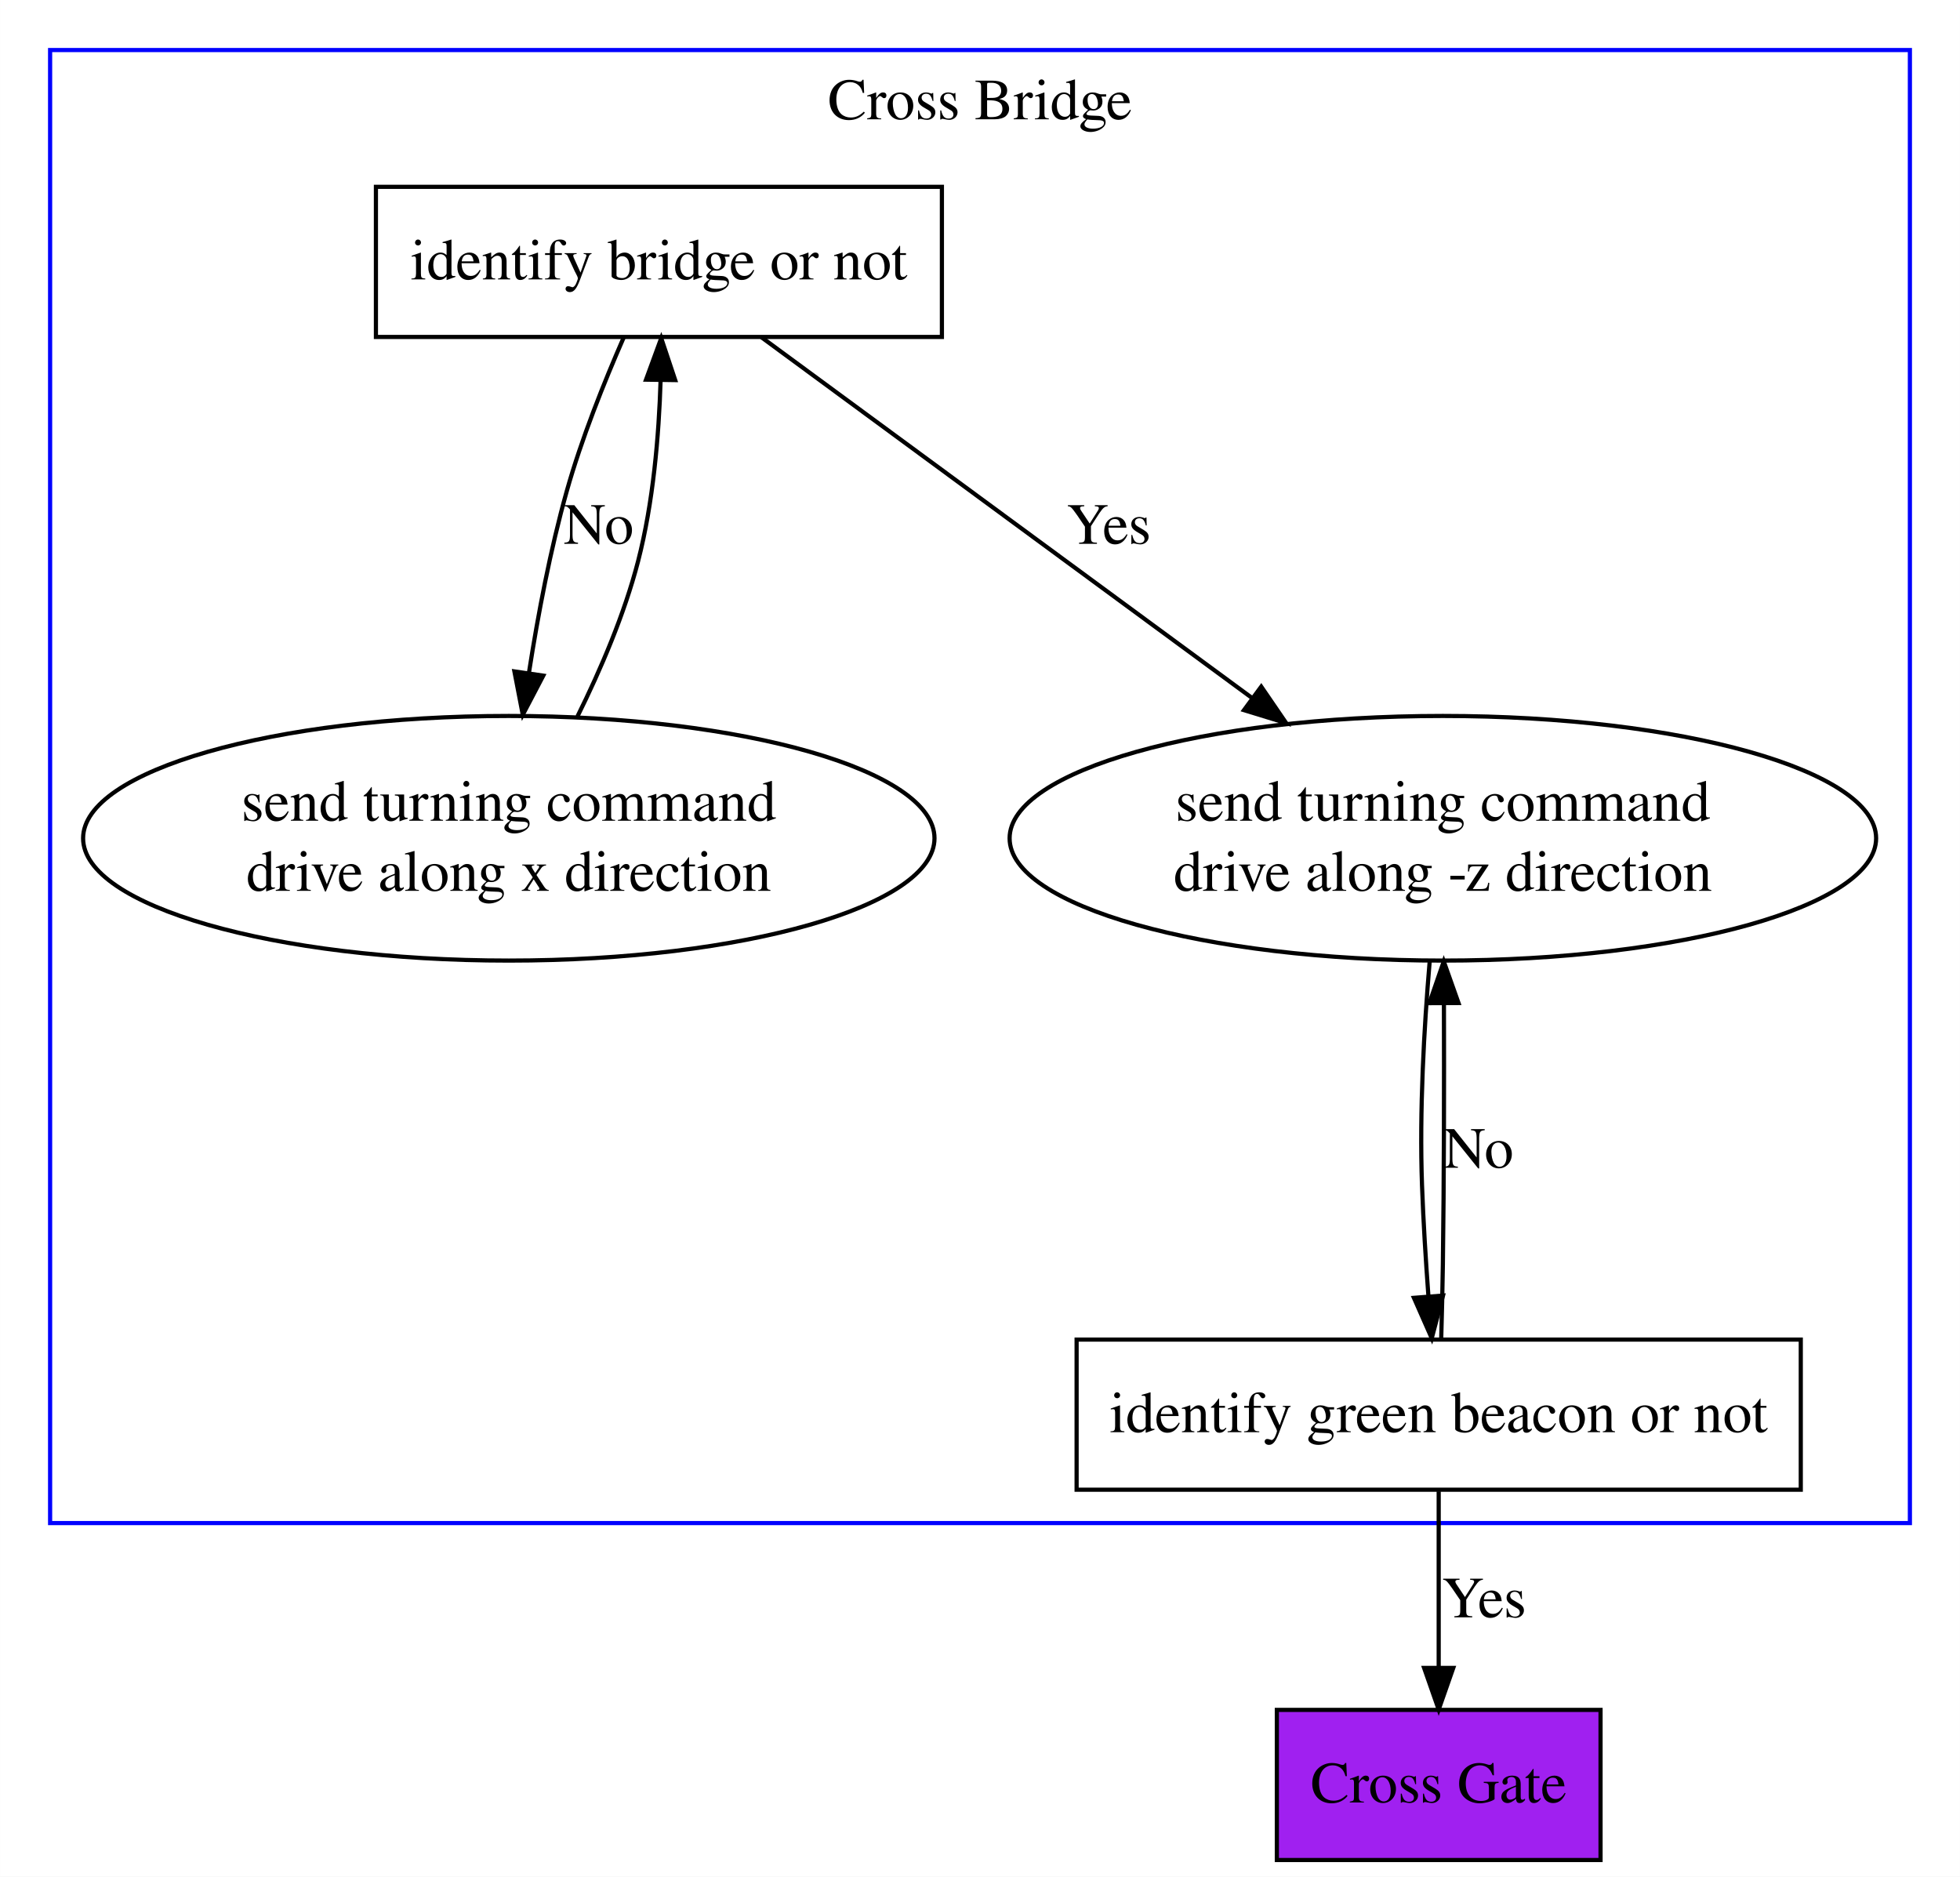
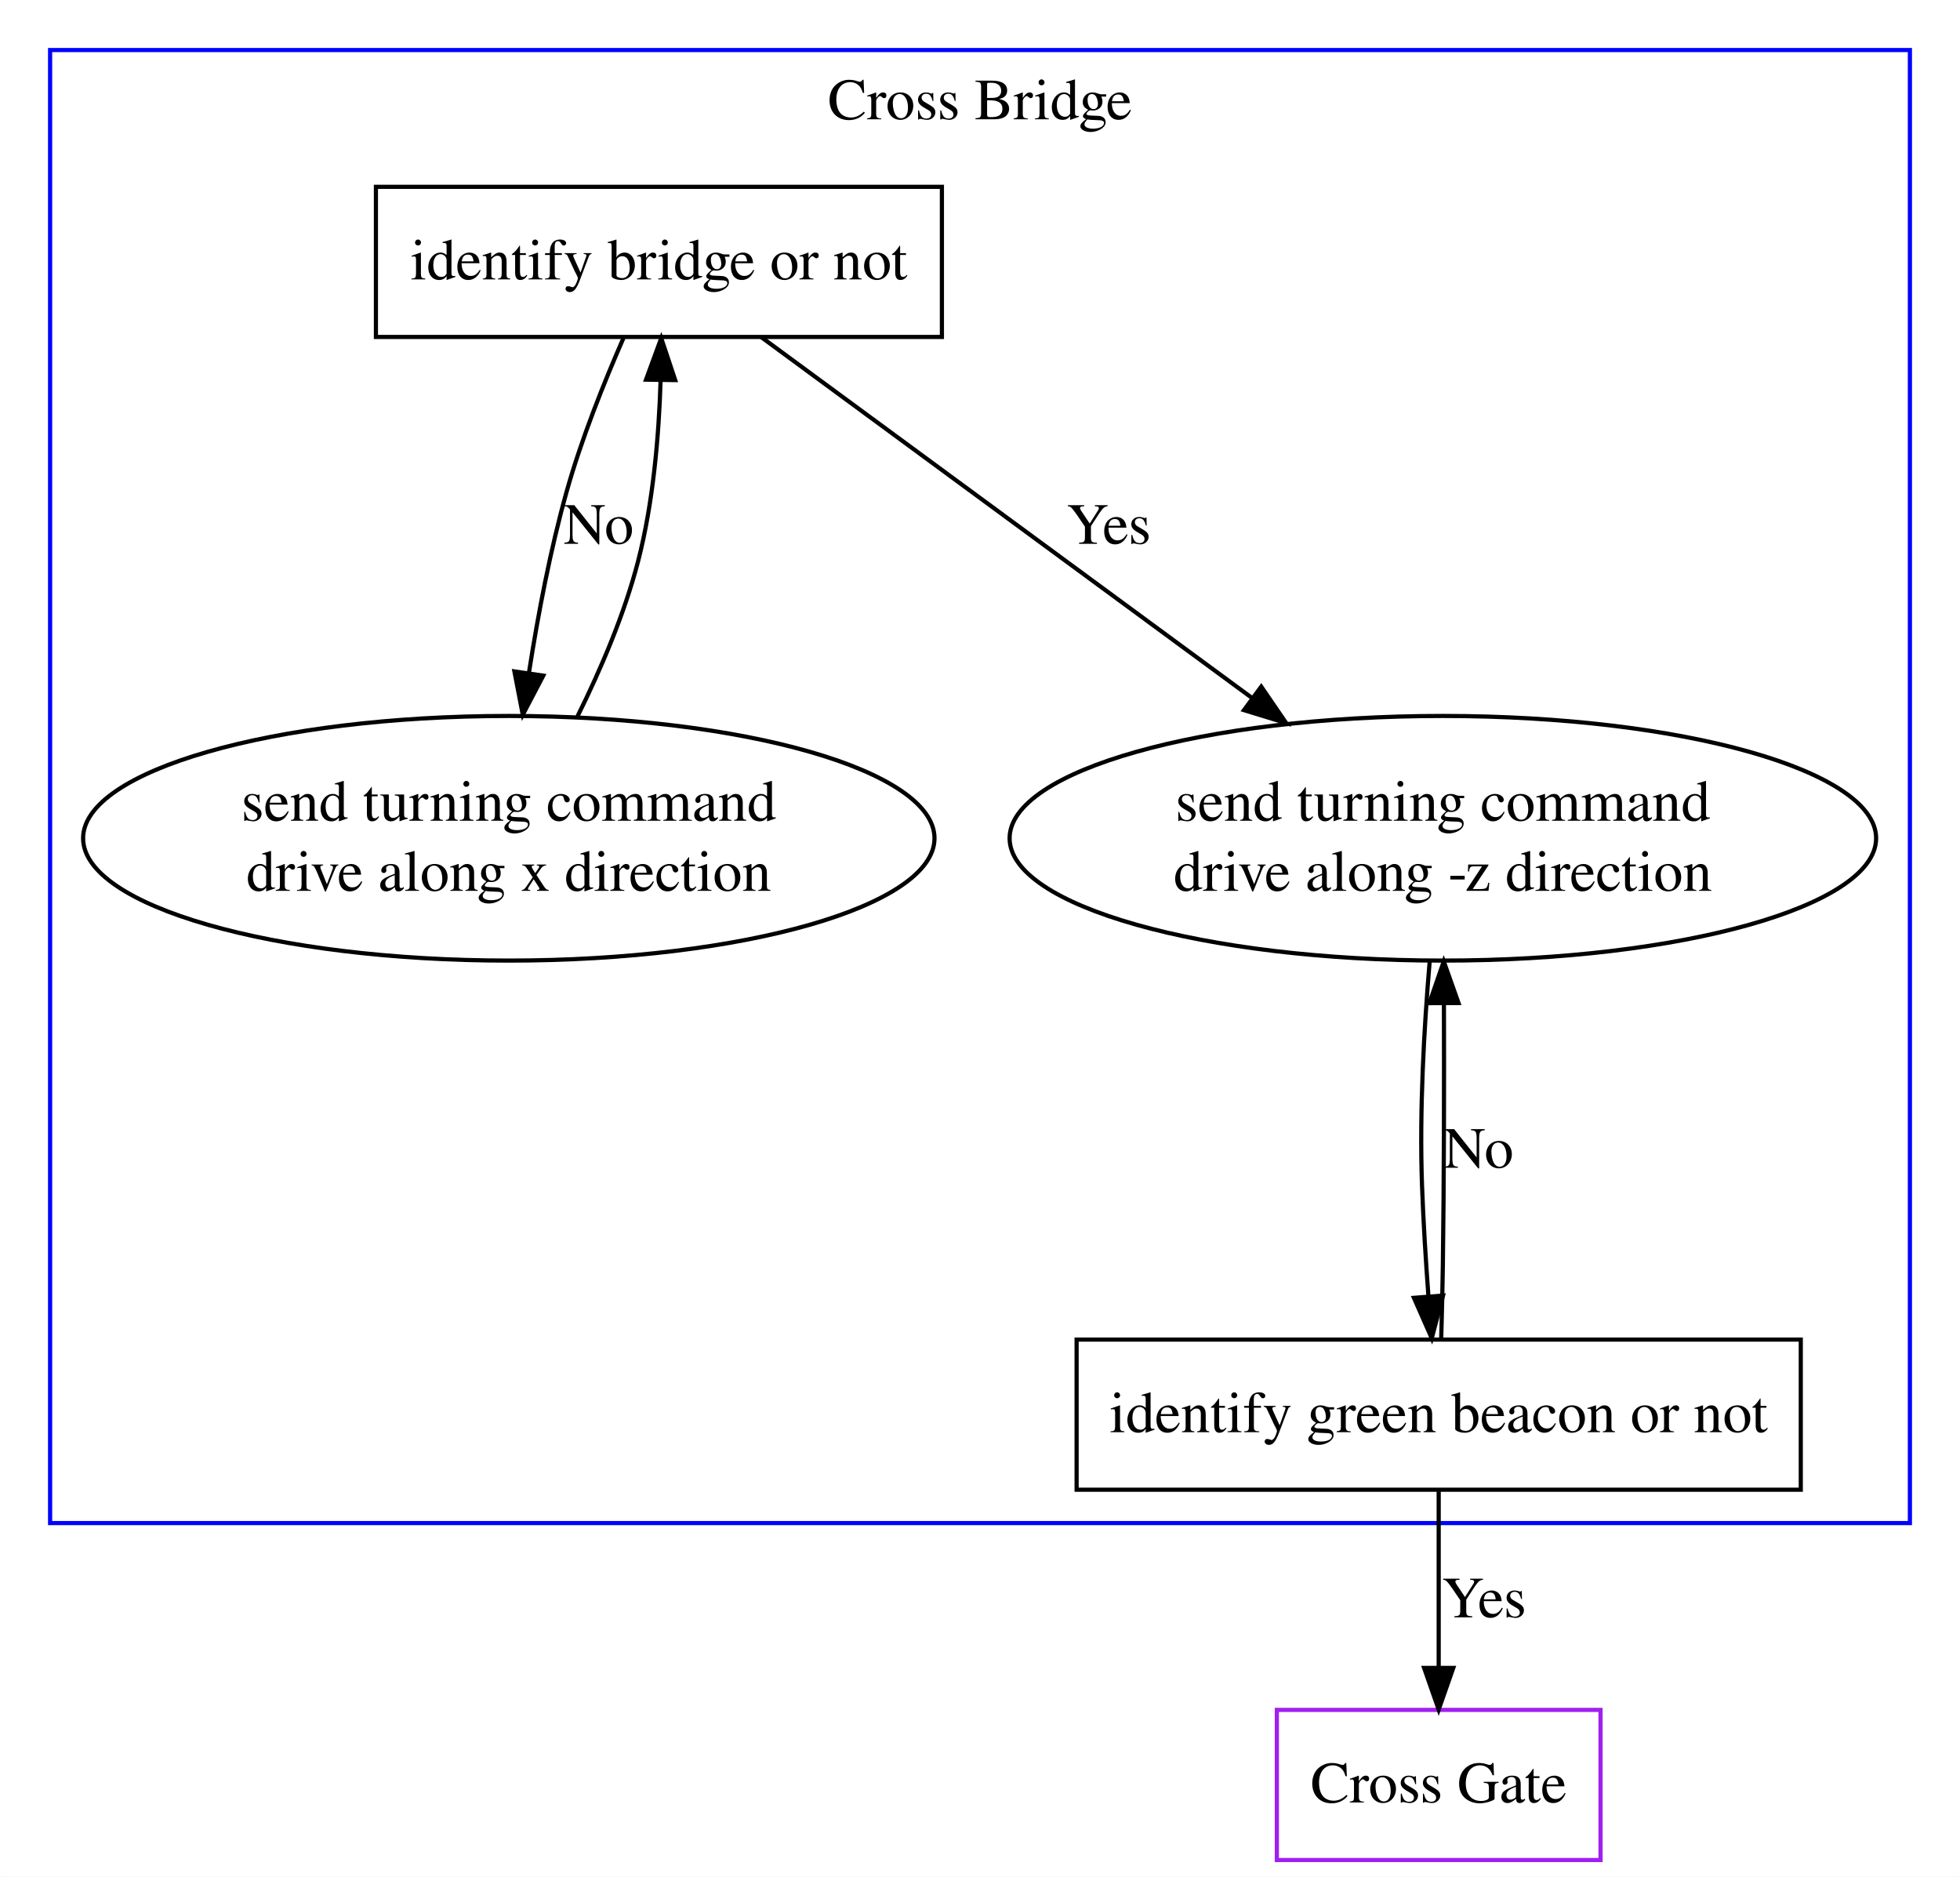
<svg xmlns="http://www.w3.org/2000/svg" width="470pt" height="450pt" viewBox="0.00 0.00 470.00 450.03">
  <g id="graph0" class="graph" transform="scale(1 1) rotate(0) translate(4 446.0313)">
    <polygon fill="#ffffff" stroke="transparent" points="-4,4 -4,-446.031 466,-446.031 466,4 -4,4" />
    <g id="clust1" class="cluster">
      <polygon fill="none" stroke="#0000ff" points="8,-80.8 8,-434.031 454,-434.031 454,-80.8 8,-80.8" />
      <text text-anchor="middle" x="231" y="-417.431" font-family="Times,serif" font-size="14.00" fill="#000000">Cross Bridge</text>
    </g>
    <g id="node1" class="node">
      <polygon fill="none" stroke="#000000" points="221.864,-401.231 86.135,-401.231 86.135,-365.231 221.864,-365.231 221.864,-401.231" />
      <text text-anchor="middle" x="154" y="-379.031" font-family="Times,serif" font-size="14.00" fill="#000000">identify bridge or not</text>
    </g>
    <g id="node2" class="node">
      <ellipse fill="none" stroke="#000000" cx="118" cy="-245.016" rx="102.087" ry="29.331" />
      <text text-anchor="middle" x="118" y="-249.216" font-family="Times,serif" font-size="14.00" fill="#000000">send turning command</text>
      <text text-anchor="middle" x="118" y="-232.416" font-family="Times,serif" font-size="14.00" fill="#000000">drive along x direction</text>
    </g>
    <g id="edge1" class="edge">
      <path fill="none" stroke="#000000" d="M145.509,-364.994C140.896,-354.448 135.427,-340.814 131.893,-328.231 127.98,-314.297 125.018,-298.722 122.855,-284.848" />
      <polygon fill="#000000" stroke="#000000" points="126.27,-284.012 121.355,-274.626 119.344,-285.029 126.27,-284.012" />
      <text text-anchor="middle" x="139.553" y="-315.631" font-family="Times,serif" font-size="14.00" fill="#000000">No</text>
    </g>
    <g id="node3" class="node">
      <ellipse fill="none" stroke="#000000" cx="342" cy="-245.016" rx="103.9" ry="29.331" />
      <text text-anchor="middle" x="342" y="-249.216" font-family="Times,serif" font-size="14.00" fill="#000000">send turning command</text>
      <text text-anchor="middle" x="342" y="-232.416" font-family="Times,serif" font-size="14.00" fill="#000000">drive along -z direction</text>
    </g>
    <g id="edge3" class="edge">
      <path fill="none" stroke="#000000" d="M178.578,-365.162C208.373,-343.257 259.194,-305.894 296.268,-278.638" />
      <polygon fill="#000000" stroke="#000000" points="298.445,-281.381 304.428,-272.638 294.298,-275.741 298.445,-281.381" />
      <text text-anchor="middle" x="261.883" y="-315.631" font-family="Times,serif" font-size="14.00" fill="#000000">Yes</text>
    </g>
    <g id="edge2" class="edge">
      <path fill="none" stroke="#000000" d="M134.466,-274.231C140.059,-285.513 145.718,-298.743 149,-311.431 152.63,-325.463 153.996,-341.52 154.406,-354.885" />
      <polygon fill="#000000" stroke="#000000" points="150.907,-354.99 154.554,-364.938 157.906,-354.887 150.907,-354.99" />
    </g>
    <g id="node4" class="node">
      <polygon fill="none" stroke="#000000" points="427.832,-124.8 254.168,-124.8 254.168,-88.8 427.832,-88.8 427.832,-124.8" />
      <text text-anchor="middle" x="341" y="-102.6" font-family="Times,serif" font-size="14.00" fill="#000000">identify green beacon or not</text>
    </g>
    <g id="edge4" class="edge">
      <path fill="none" stroke="#000000" d="M338.83,-215.377C337.483,-199.496 336.354,-179.59 337,-161.8 337.313,-153.189 337.9,-143.835 338.53,-135.325" />
      <polygon fill="#000000" stroke="#000000" points="342.038,-135.359 339.334,-125.115 335.06,-134.81 342.038,-135.359" />
    </g>
    <g id="edge5" class="edge">
      <path fill="none" stroke="#000000" d="M341.607,-125.112C341.769,-130.781 341.92,-137.048 342,-142.8 342.287,-163.461 342.313,-186.473 342.256,-205.423" />
      <polygon fill="#000000" stroke="#000000" points="338.756,-205.479 342.217,-215.493 345.756,-205.506 338.756,-205.479" />
      <text text-anchor="middle" x="350.553" y="-166" font-family="Times,serif" font-size="14.00" fill="#000000">No</text>
    </g>
    <g id="node5" class="node">
-       <polygon fill="#a020f0" stroke="#000000" points="379.813,-36 302.187,-36 302.187,0 379.813,0 379.813,-36" />
+       <polygon fill="none" stroke="#a020f0" points="379.813,-36 302.187,-36 302.187,0 379.813,0 379.813,-36" />
      <text text-anchor="middle" x="341" y="-13.8" font-family="Times,serif" font-size="14.00" fill="#000000">Cross Gate</text>
    </g>
    <g id="edge6" class="edge">
      <path fill="none" stroke="#000000" d="M341,-88.401C341,-76.295 341,-60.208 341,-46.467" />
      <polygon fill="#000000" stroke="#000000" points="344.5,-46.072 341,-36.072 337.5,-46.072 344.5,-46.072" />
      <text text-anchor="middle" x="351.883" y="-58.2" font-family="Times,serif" font-size="14.00" fill="#000000">Yes</text>
    </g>
  </g>
</svg>
